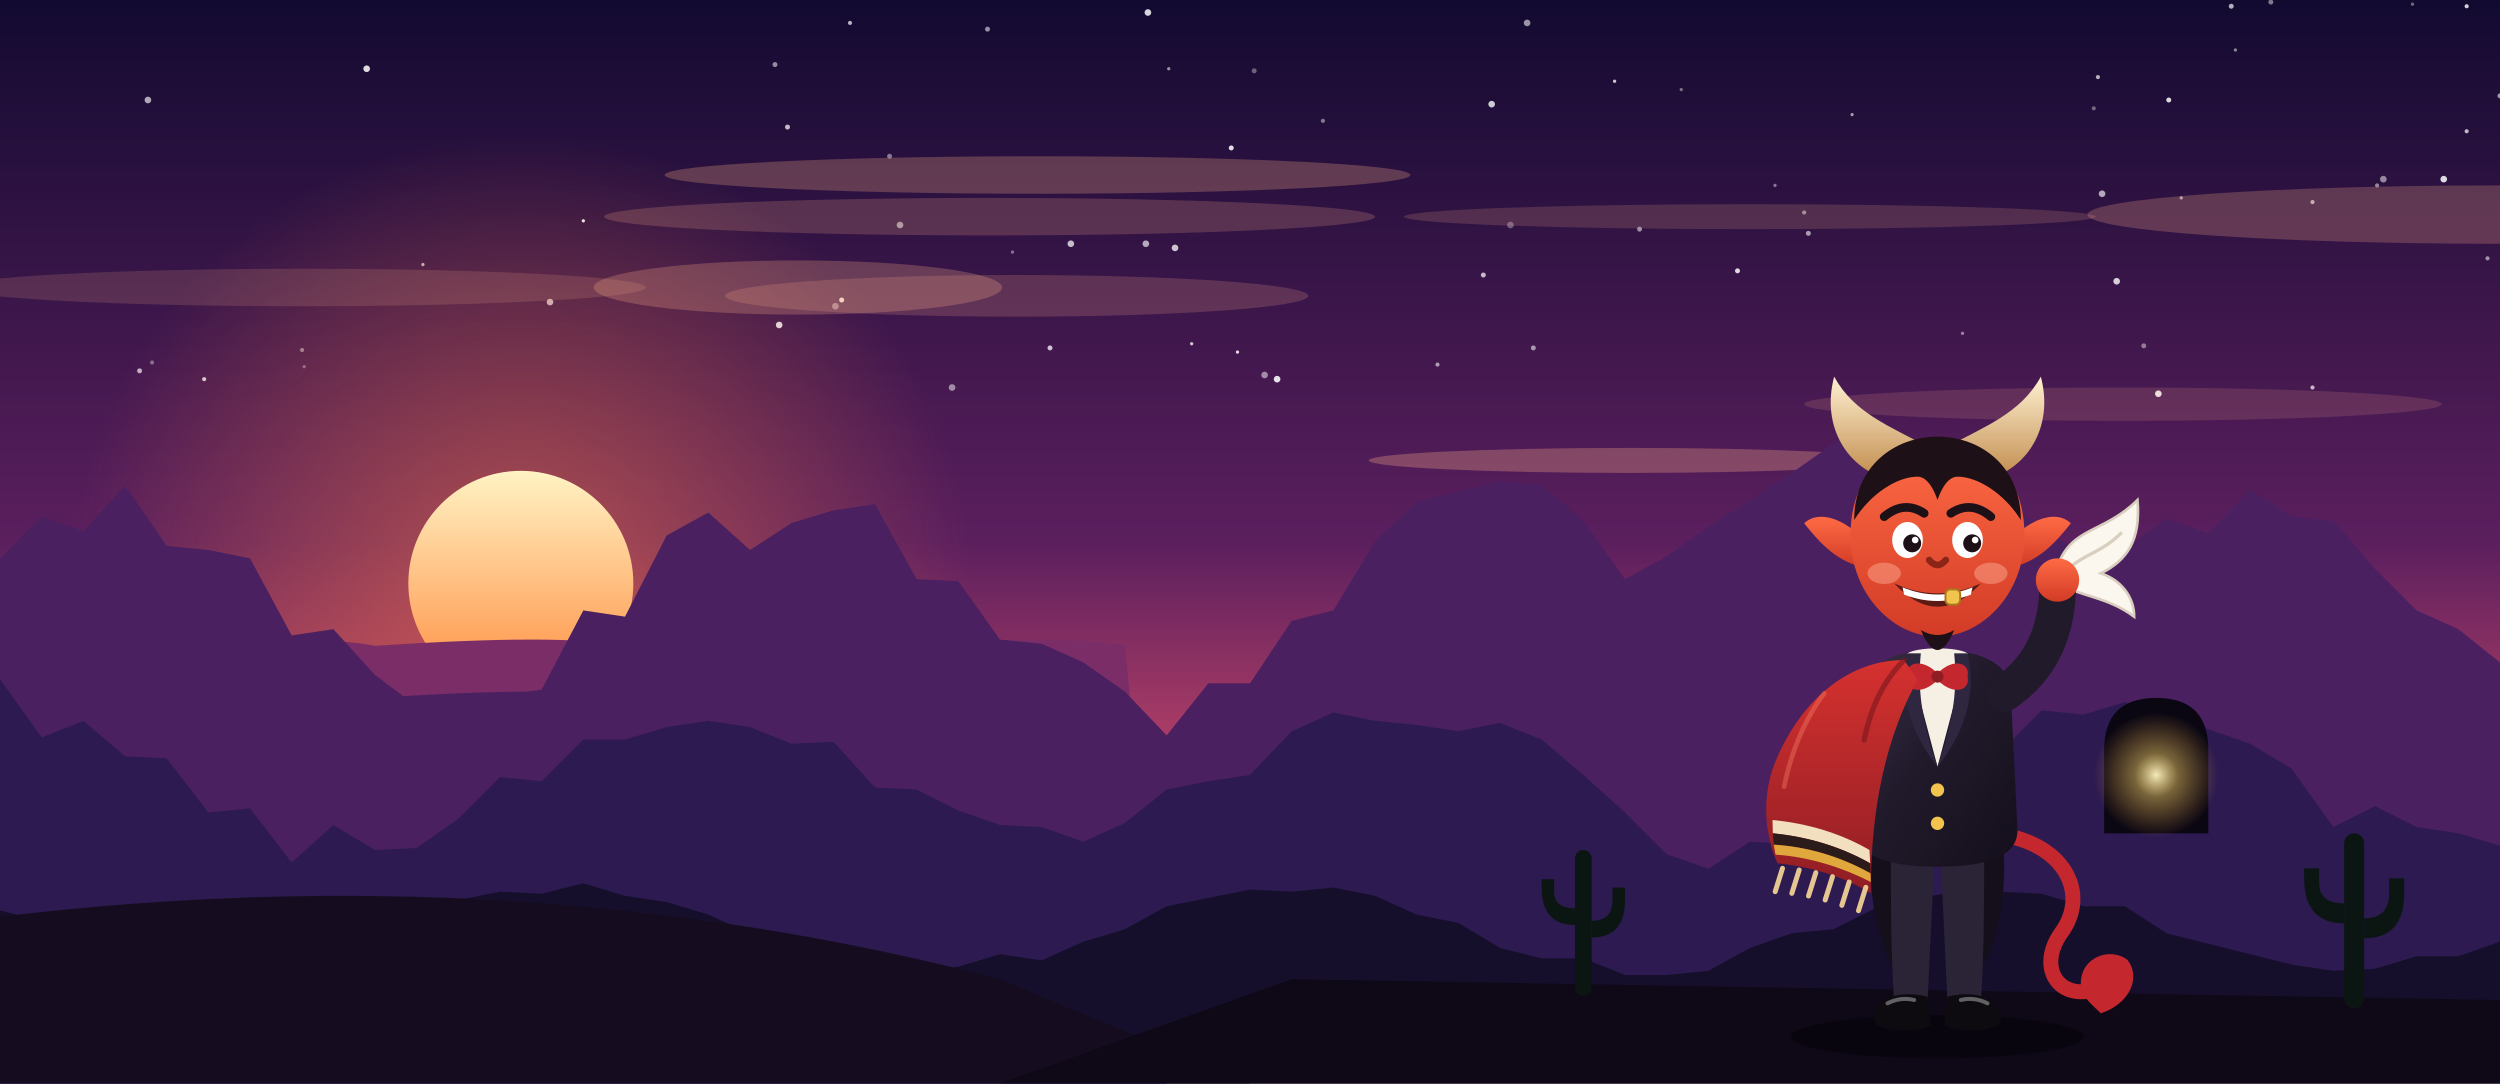
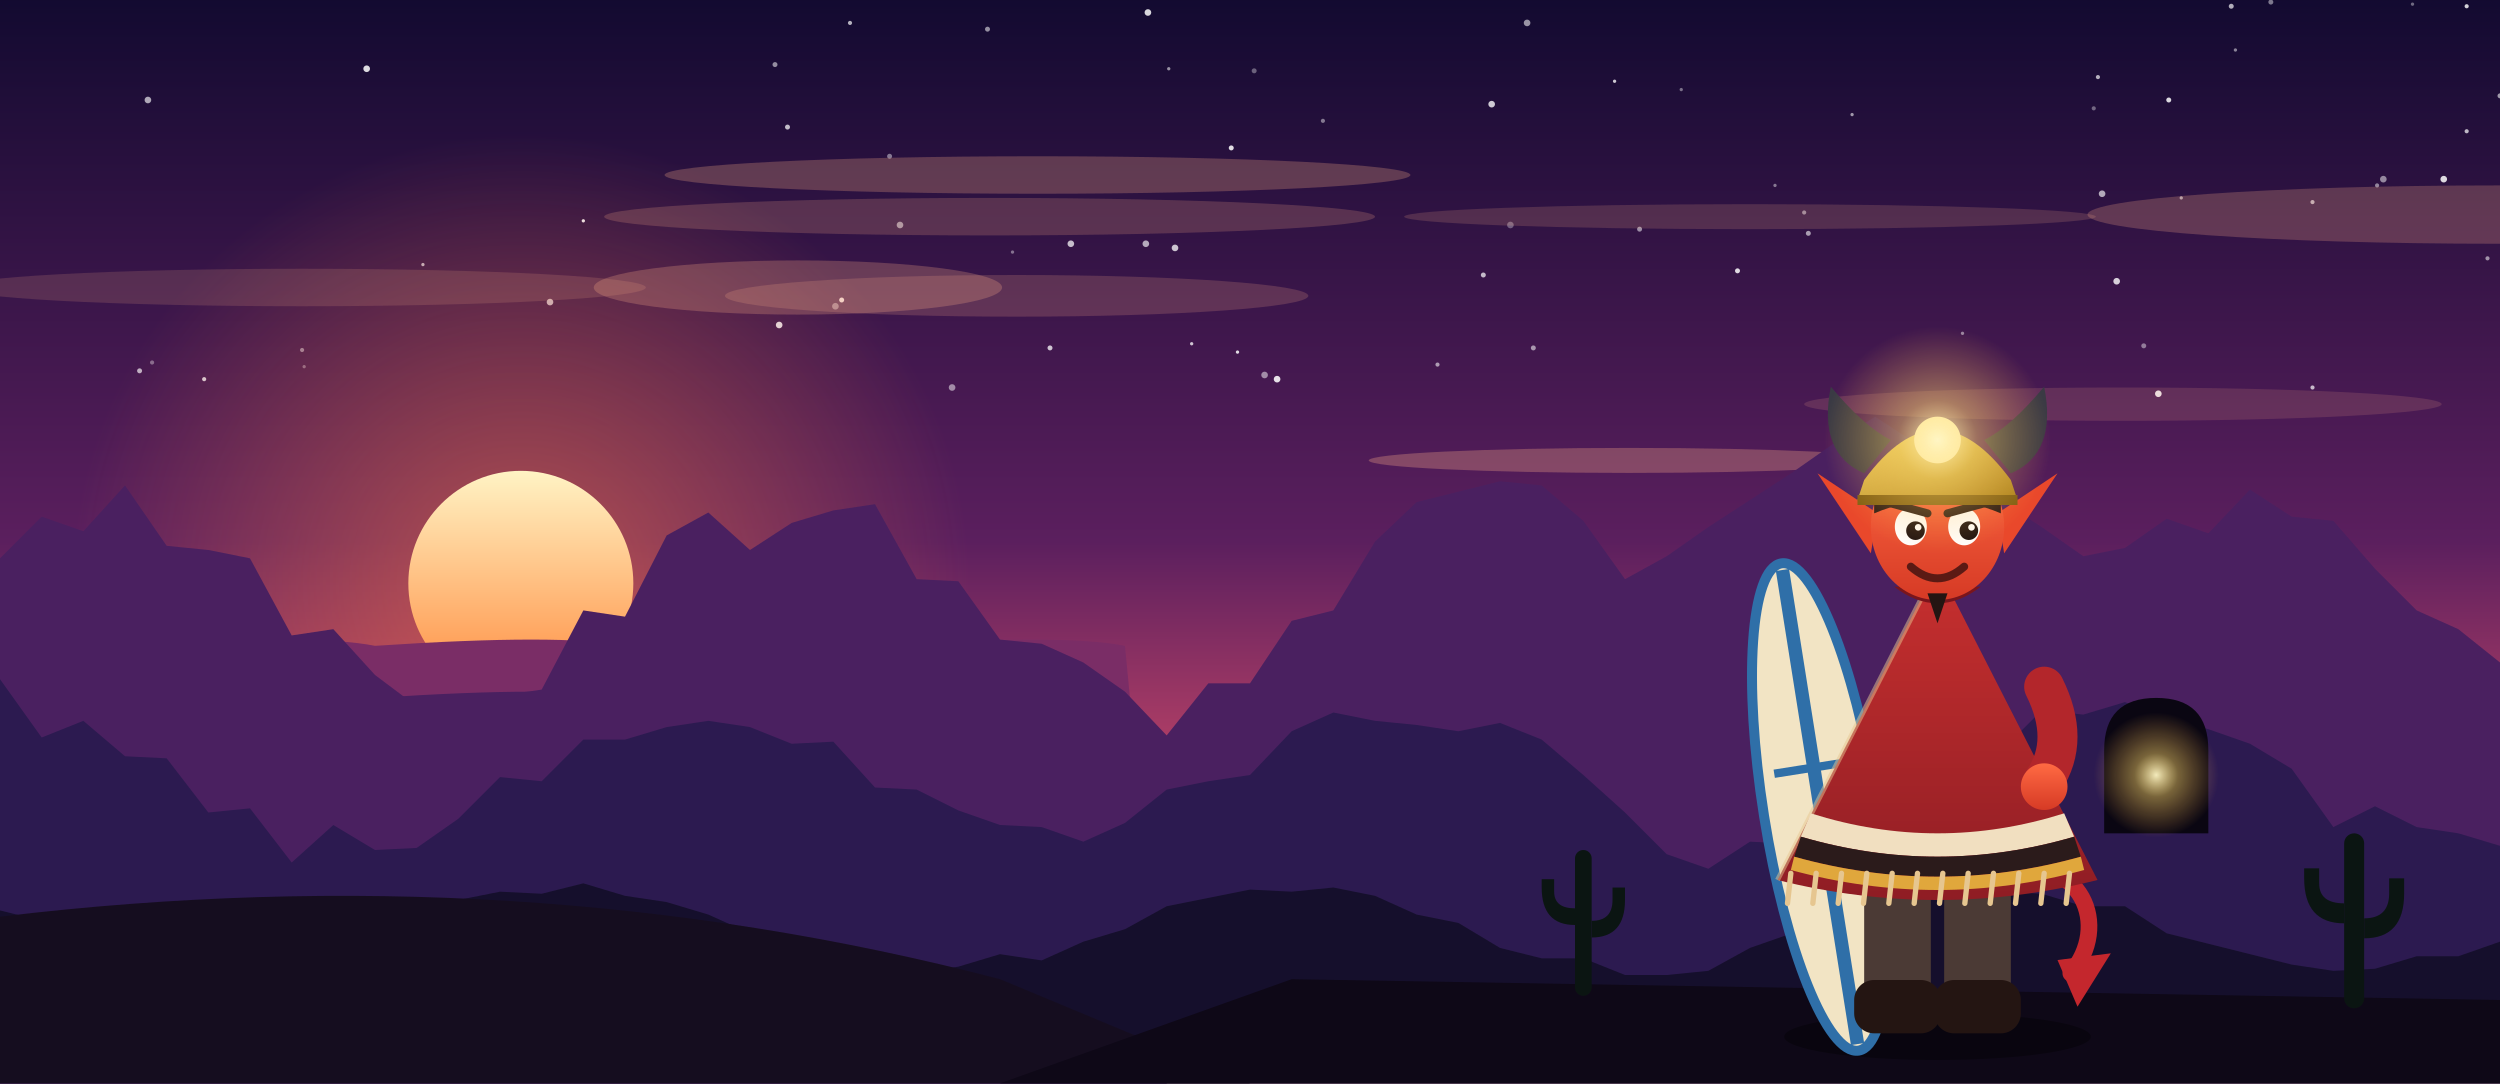
<svg xmlns="http://www.w3.org/2000/svg" viewBox="0 0 1200 520" preserveAspectRatio="xMidYMid slice">
  <defs>
    <linearGradient id="skin" x1="0" y1="0" x2="0" y2="1">
      <stop offset="0" stop-color="#ff6a43" />
      <stop offset="1" stop-color="#d63a25" />
    </linearGradient>
    <linearGradient id="helm" x1="0" y1="0" x2="1" y2="1">
      <stop offset="0" stop-color="#f1d263" />
      <stop offset="1" stop-color="#a97f1c" />
    </linearGradient>
    <linearGradient id="pon" x1="0" y1="0" x2="0" y2="1">
      <stop offset="0" stop-color="#c8302f" />
      <stop offset="1" stop-color="#8f1d24" />
    </linearGradient>
    <radialGradient id="lamp" cx=".5" cy=".5" r=".5">
      <stop offset="0" stop-color="#fff6c4" stop-opacity=".95" />
      <stop offset=".35" stop-color="#ffd86b" stop-opacity=".45" />
      <stop offset="1" stop-color="#ffb347" stop-opacity="0" />
    </radialGradient>
    <filter id="soft">
      <feGaussianBlur stdDeviation="6" />
    </filter>
    <filter id="blur2">
      <feGaussianBlur stdDeviation="2" />
    </filter>
    <linearGradient id="sky" x1="0" y1="0" x2="0" y2="1">
      <stop offset="0" stop-color="#120a30" />
      <stop offset="0.5" stop-color="#5b1f5e" />
      <stop offset="0.8" stop-color="#e0506a" />
      <stop offset="1" stop-color="#ffa24d" />
    </linearGradient>
    <radialGradient id="sunglow">
      <stop offset="0" stop-color="#ff7a45" stop-opacity=".55" />
      <stop offset="1" stop-color="#ff7a45" stop-opacity="0" />
    </radialGradient>
    <linearGradient id="sundisc" x1="0" y1="0" x2="0" y2="1">
      <stop offset="0" stop-color="#fff3c4" />
      <stop offset="1" stop-color="#ff8a3d" />
    </linearGradient>
  </defs>
  <rect width="1200" height="520" fill="url(#sky)" />
  <circle cx="1158" cy="2" r="0.8" fill="#fff" opacity="0.39" />
  <circle cx="1184" cy="3" r="1.0" fill="#fff" opacity="0.81" />
  <circle cx="1200" cy="46" r="1.2" fill="#fff" opacity="0.58" />
  <circle cx="427" cy="75" r="1.2" fill="#fff" opacity="0.44" />
  <circle cx="1029" cy="166" r="1.2" fill="#fff" opacity="0.43" />
  <circle cx="1110" cy="97" r="1.0" fill="#fff" opacity="0.65" />
  <circle cx="1009" cy="93" r="1.6" fill="#fff" opacity="0.64" />
  <circle cx="432" cy="108" r="1.6" fill="#fff" opacity="0.54" />
  <circle cx="1036" cy="189" r="1.6" fill="#fff" opacity="0.88" />
  <circle cx="1007" cy="37" r="1.0" fill="#fff" opacity="0.67" />
  <circle cx="942" cy="160" r="0.8" fill="#fff" opacity="0.47" />
  <circle cx="594" cy="169" r="0.8" fill="#fff" opacity="0.84" />
  <circle cx="474" cy="14" r="1.2" fill="#fff" opacity="0.54" />
  <circle cx="602" cy="34" r="1.2" fill="#fff" opacity="0.35" />
  <circle cx="372" cy="31" r="1.2" fill="#fff" opacity="0.53" />
  <circle cx="572" cy="165" r="0.8" fill="#fff" opacity="0.75" />
  <circle cx="1005" cy="52" r="1.0" fill="#fff" opacity="0.37" />
  <circle cx="591" cy="71" r="1.2" fill="#fff" opacity="0.86" />
  <circle cx="889" cy="55" r="0.8" fill="#fff" opacity="0.57" />
  <circle cx="71" cy="48" r="1.6" fill="#fff" opacity="0.64" />
  <circle cx="1047" cy="95" r="0.8" fill="#fff" opacity="0.58" />
  <circle cx="98" cy="182" r="1.0" fill="#fff" opacity="0.77" />
  <circle cx="712" cy="132" r="1.2" fill="#fff" opacity="0.71" />
  <circle cx="733" cy="11" r="1.6" fill="#fff" opacity="0.56" />
  <circle cx="67" cy="178" r="1.2" fill="#fff" opacity="0.66" />
  <circle cx="374" cy="156" r="1.6" fill="#fff" opacity="0.84" />
  <circle cx="1071" cy="3" r="1.2" fill="#fff" opacity="0.67" />
  <circle cx="1090" cy="1" r="1.2" fill="#fff" opacity="0.45" />
  <circle cx="1184" cy="63" r="1.0" fill="#fff" opacity="0.71" />
  <circle cx="378" cy="61" r="1.2" fill="#fff" opacity="0.72" />
  <circle cx="408" cy="11" r="1.0" fill="#fff" opacity="0.68" />
  <circle cx="607" cy="180" r="1.6" fill="#fff" opacity="0.50" />
  <circle cx="1073" cy="24" r="0.8" fill="#fff" opacity="0.49" />
  <circle cx="550" cy="117" r="1.6" fill="#fff" opacity="0.64" />
  <circle cx="146" cy="176" r="0.8" fill="#fff" opacity="0.36" />
  <circle cx="1016" cy="135" r="1.6" fill="#fff" opacity="0.80" />
  <circle cx="787" cy="110" r="1.2" fill="#fff" opacity="0.52" />
  <circle cx="280" cy="106" r="0.8" fill="#fff" opacity="0.90" />
  <circle cx="868" cy="112" r="1.2" fill="#fff" opacity="0.58" />
  <circle cx="725" cy="108" r="1.6" fill="#fff" opacity="0.32" />
  <circle cx="404" cy="144" r="1.2" fill="#fff" opacity="0.90" />
  <circle cx="73" cy="174" r="1.0" fill="#fff" opacity="0.36" />
  <circle cx="775" cy="39" r="0.8" fill="#fff" opacity="0.78" />
  <circle cx="866" cy="102" r="1.0" fill="#fff" opacity="0.49" />
  <circle cx="736" cy="167" r="1.2" fill="#fff" opacity="0.55" />
  <circle cx="504" cy="167" r="1.2" fill="#fff" opacity="0.75" />
  <circle cx="176" cy="33" r="1.6" fill="#fff" opacity="0.85" />
  <circle cx="561" cy="33" r="0.8" fill="#fff" opacity="0.55" />
  <circle cx="1110" cy="186" r="1.0" fill="#fff" opacity="0.70" />
  <circle cx="1173" cy="86" r="1.6" fill="#fff" opacity="0.84" />
  <circle cx="203" cy="127" r="0.8" fill="#fff" opacity="0.67" />
  <circle cx="551" cy="6" r="1.6" fill="#fff" opacity="0.83" />
  <circle cx="716" cy="50" r="1.6" fill="#fff" opacity="0.78" />
  <circle cx="486" cy="121" r="0.8" fill="#fff" opacity="0.40" />
  <circle cx="1144" cy="86" r="1.6" fill="#fff" opacity="0.50" />
  <circle cx="852" cy="89" r="0.8" fill="#fff" opacity="0.43" />
  <circle cx="264" cy="145" r="1.6" fill="#fff" opacity="0.70" />
  <circle cx="834" cy="130" r="1.2" fill="#fff" opacity="0.84" />
  <circle cx="1041" cy="48" r="1.2" fill="#fff" opacity="0.84" />
  <circle cx="145" cy="168" r="1.0" fill="#fff" opacity="0.46" />
  <circle cx="690" cy="175" r="1.0" fill="#fff" opacity="0.57" />
  <circle cx="613" cy="182" r="1.6" fill="#fff" opacity="0.87" />
  <circle cx="1194" cy="124" r="1.0" fill="#fff" opacity="0.54" />
  <circle cx="514" cy="117" r="1.6" fill="#fff" opacity="0.72" />
  <circle cx="564" cy="119" r="1.6" fill="#fff" opacity="0.75" />
  <circle cx="1141" cy="89" r="1.0" fill="#fff" opacity="0.49" />
  <circle cx="457" cy="186" r="1.6" fill="#fff" opacity="0.50" />
  <circle cx="401" cy="147" r="1.6" fill="#fff" opacity="0.44" />
  <circle cx="807" cy="43" r="0.8" fill="#fff" opacity="0.41" />
  <circle cx="635" cy="58" r="1.0" fill="#fff" opacity="0.44" />
  <circle cx="250" cy="280" r="216" fill="url(#sunglow)" />
  <circle cx="250" cy="280" r="54" fill="url(#sundisc)" />
  <ellipse cx="488" cy="142" rx="140" ry="10" fill="#ffb089" opacity="0.19" />
  <ellipse cx="840" cy="104" rx="166" ry="6" fill="#ffb089" opacity="0.17" />
  <ellipse cx="498" cy="84" rx="179" ry="9" fill="#ffb089" opacity="0.26" />
  <ellipse cx="1199" cy="103" rx="197" ry="14" fill="#ffb089" opacity="0.24" />
  <ellipse cx="145" cy="138" rx="165" ry="9" fill="#ffb089" opacity="0.16" />
  <ellipse cx="475" cy="104" rx="185" ry="9" fill="#ffb089" opacity="0.20" />
  <ellipse cx="782" cy="221" rx="125" ry="6" fill="#ffb089" opacity="0.30" />
  <ellipse cx="1019" cy="194" rx="153" ry="8" fill="#ffb089" opacity="0.15" />
  <ellipse cx="383" cy="138" rx="98" ry="13" fill="#ffb089" opacity="0.25" />
  <path d="M0 310 Q30 304 60 310 Q150 304 180 310 Q270 304 300 310 Q390 304 420 310 Q510 304 540 310 L560 520 L0 520 Z" fill="#7a2d66" />
  <path d="M0 335 Q30 329 60 335 Q150 329 180 335 Q270 329 300 335 Q390 329 420 335 Q510 329 540 335 L560 520 L0 520 Z" fill="#4a2060" />
  <path d="M0 362 Q30 356 60 362 Q150 356 180 362 Q270 356 300 362 Q390 356 420 362 Q510 356 540 362 L560 520 L0 520 Z" fill="#26204f" />
  <path d="M0 520 L0 268 L20 248 L40 255 L60 233 L80 262 L100 264 L120 268 L140 305 L160 302 L180 324 L200 339 L220 338 L240 334 L260 331 L280 293 L300 296 L320 257 L340 246 L360 264 L380 251 L400 245 L420 242 L440 278 L460 279 L480 307 L500 309 L520 318 L540 332 L560 353 L580 328 L600 328 L620 298 L640 293 L660 260 L680 241 L700 236 L720 231 L740 233 L760 250 L780 278 L800 267 L820 253 L840 240 L860 227 L880 213 L900 200 L920 213 L940 227 L960 240 L980 253 L1000 267 L1020 263 L1040 249 L1060 256 L1080 235 L1100 248 L1120 250 L1140 273 L1160 293 L1180 302 L1200 318 L1200 520 Z" fill="#4a2060" />
  <path d="M0 520 L0 326 L20 354 L40 346 L60 363 L80 364 L100 390 L120 388 L140 414 L160 396 L180 408 L200 407 L220 393 L240 373 L260 375 L280 355 L300 355 L320 349 L340 346 L360 349 L380 357 L400 356 L420 378 L440 379 L460 389 L480 396 L500 397 L520 404 L540 395 L560 379 L580 375 L600 372 L620 351 L640 342 L660 346 L680 348 L700 351 L720 347 L740 355 L760 372 L780 390 L800 410 L820 417 L840 404 L860 405 L880 400 L900 396 L920 385 L940 371 L960 361 L980 341 L1000 343 L1020 337 L1040 345 L1060 350 L1080 357 L1100 369 L1120 397 L1140 387 L1160 397 L1180 400 L1200 406 L1200 520 Z" fill="#2c1a50" />
  <path d="M0 520 L0 437 L20 442 L40 453 L60 457 L80 460 L100 466 L120 464 L140 461 L160 454 L180 454 L200 446 L220 432 L240 428 L260 429 L280 424 L300 430 L320 433 L340 439 L360 448 L380 456 L400 459 L420 462 L440 467 L460 464 L480 458 L500 461 L520 452 L540 446 L560 435 L580 431 L600 427 L620 428 L640 426 L660 430 L680 439 L700 443 L720 455 L740 460 L760 460 L780 468 L800 468 L820 466 L840 455 L860 448 L880 446 L900 436 L920 431 L940 428 L960 428 L980 429 L1000 435 L1020 435 L1040 448 L1060 453 L1080 458 L1100 463 L1120 466 L1140 465 L1160 459 L1180 459 L1200 452 L1200 520 Z" fill="#150f2c" />
  <path d="M0 520 L0 440 Q250 410 480 470 L600 520 Z" fill="#150d1f" />
  <path d="M1010 400 V360 Q1010 335 1035 335 Q1060 335 1060 360 V400 Z" fill="#0a0612" />
  <circle cx="1035" cy="372" r="30" fill="url(#lamp)" />
  <path d="M480 520 L620 470 L1200 480 V520 Z" fill="#0e0817" />
  <g transform="translate(760,478) scale(1.0)" fill="#0b1512">
    <rect x="-4" y="-70" width="8" height="70" rx="4" />
    <path d="M-4 -34 Q-20 -34 -20 -52 L-20 -56 L-14 -56 L-14 -50 Q-14 -42 -4 -42 Z" />
    <path d="M4 -28 Q20 -28 20 -46 L20 -52 L14 -52 L14 -46 Q14 -36 4 -36 Z" />
  </g>
  <g transform="translate(1130,484) scale(1.2)" fill="#0b1512">
    <rect x="-4" y="-70" width="8" height="70" rx="4" />
    <path d="M-4 -34 Q-20 -34 -20 -52 L-20 -56 L-14 -56 L-14 -50 Q-14 -42 -4 -42 Z" />
    <path d="M4 -28 Q20 -28 20 -46 L20 -52 L14 -52 L14 -46 Q14 -36 4 -36 Z" />
  </g>
-   <g id="diablo" transform="translate(930,496) scale(1.6,1.6) translate(-60,-200)">
-     <defs>
-       <linearGradient id="dv-skin" x1="0" y1="0" x2="0" y2="1">
-         <stop offset="0" stop-color="#ff6b45" />
-         <stop offset="1" stop-color="#d23b26" />
-       </linearGradient>
-       <linearGradient id="dv-horn" x1="0" y1="0" x2="0" y2="1">
-         <stop offset="0" stop-color="#fff1d2" />
-         <stop offset="1" stop-color="#c08a4a" />
-       </linearGradient>
-       <linearGradient id="dv-poncho" x1="0" y1="0" x2="0" y2="1">
-         <stop offset="0" stop-color="#d5312f" />
-         <stop offset="1" stop-color="#8f1d24" />
-       </linearGradient>
-       <linearGradient id="dv-frac" x1="0" y1="0" x2="1" y2="1">
-         <stop offset="0" stop-color="#3a2f48" />
-         <stop offset=".45" stop-color="#211a2b" />
-         <stop offset="1" stop-color="#140f1b" />
-       </linearGradient>
-       <radialGradient id="dv-glow" cx=".5" cy=".5" r=".5">
-         <stop offset="0" stop-color="#fff6c4" stop-opacity=".9" />
-         <stop offset=".35" stop-color="#ffd86b" stop-opacity=".4" />
-         <stop offset="1" stop-color="#ffb347" stop-opacity="0" />
-       </radialGradient>
-     </defs>
-     <ellipse cx="60" cy="201" rx="44" ry="6.5" fill="#000" opacity=".35" />
-     <path d="M76 140 C98 142 106 158 97 170 C90 180 96 190 107 187" fill="none" stroke="#c4272d" stroke-width="4.5" stroke-linecap="round" />
-     <path d="M103 185 C103 177 112 174 117 178 C121 183 118 191 109 194 C106 191 103 189 103 185 Z" fill="#c4272d" />
-     <path d="M41 136 C38 158 42 175 50 186 C53 170 56 156 60 148 C64 156 67 170 70 186 C78 175 82 158 79 136 Z" fill="#140f1b" />
-     <path d="M46 144 C46 160 46 176 47 191 L57 191 L59 148 Z" fill="#2b2336" />
-     <path d="M61 148 L63 191 L73 191 C74 176 74 160 74 144 Z" fill="#2b2336" />
-     <path d="M41 196 C41 189 49 187 57 189 L58 197 C58 200 41 200 41 196 Z" fill="#0d0a10" />
-     <path d="M79 196 C79 189 71 187 63 189 L62 197 C62 200 79 200 79 196 Z" fill="#0d0a10" />
-     <path d="M45 191 Q49 189 53 190" fill="none" stroke="#fff" stroke-width="1.2" opacity=".35" stroke-linecap="round" />
-     <path d="M67 190 Q71 189 75 191" fill="none" stroke="#fff" stroke-width="1.2" opacity=".35" stroke-linecap="round" />
-     <path d="M38 98 C38 89 47 85 60 85 C73 85 82 89 82 98 L84 139 C84 146 77 150 60 150 C43 150 36 146 36 139 Z" fill="url(#dv-frac)" />
-     <path d="M51 86 L60 120 L69 86 C66 84 54 84 51 86 Z" fill="#f5efe4" />
-     <path d="M51 86 C48 98 52 110 60 120 C55 106 54 96 55 86 Z" fill="#2f2640" />
-     <path d="M69 86 C72 98 68 110 60 120 C65 106 66 96 65 86 Z" fill="#2f2640" />
-     <path d="M60 92 C55 87 50 89 51 93 C50 97 55 99 60 94 C65 99 70 97 69 93 C70 89 65 87 60 92 Z" fill="#c4272d" />
-     <circle cx="60" cy="93" r="1.8" fill="#8f1d24" />
-     <circle cx="60" cy="127" r="2" fill="#f2c44d" />
-     <circle cx="60" cy="137" r="2" fill="#f2c44d" />
-     <path d="M50 88 C34 88 20 99 12 117 C7 128 8 140 12 149 C22 150 32 153 40 158 C40 140 42 116 54 94 Z" fill="url(#dv-poncho)" />
-     <path d="M10.5 136 C21 137 31 140 39.6 145 L39.8 149 C31 144 21 141 10.6 140 Z" fill="#f1dfc0" />
-     <path d="M10.6 140 C21 141 31 144 39.8 149 L39.9 152 C31 147 21 144 10.9 143.4 Z" fill="#2b1b1b" />
-     <path d="M10.9 143.4 C21 144 31 147 39.9 152 L40 154.6 C31 150 21 147 11.4 146.4 Z" fill="#e0a73c" />
-     <path d="M26 98 C20 106 16 116 14 126" fill="none" stroke="#ff8a6a" stroke-width="1.4" opacity=".35" stroke-linecap="round" />
-     <path d="M50 88 C44 94 40 102 38 112" fill="none" stroke="#7a151c" stroke-width="1.6" opacity=".6" stroke-linecap="round" />
-     <path d="M13.5 150.5 l-2.2 7" stroke="#e6c690" stroke-width="1.5" stroke-linecap="round" />
-     <path d="M18.5 151.0 l-2.2 7" stroke="#e6c690" stroke-width="1.5" stroke-linecap="round" />
-     <path d="M23.5 151.8 l-2.2 7" stroke="#e6c690" stroke-width="1.5" stroke-linecap="round" />
-     <path d="M28.5 153.0 l-2.2 7" stroke="#e6c690" stroke-width="1.5" stroke-linecap="round" />
-     <path d="M33.5 154.6 l-2.2 7" stroke="#e6c690" stroke-width="1.5" stroke-linecap="round" />
-     <path d="M38.5 156.2 l-2.2 7" stroke="#e6c690" stroke-width="1.5" stroke-linecap="round" />
-     <path d="M96 60 C100 48 110 50 120 40 C121 52 117 58 109 62 C115 64 119 69 119 75 C111 69 103 69 96 65 Z" fill="#fbf7ef" stroke="#d9cfbf" stroke-width=".8" />
-     <path d="M99 61 C104 56 109 56 115 50" fill="none" stroke="#d9cfbf" stroke-width="1" stroke-linecap="round" />
-     <path d="M80 98 Q95 88 96 68" fill="none" stroke="#211a2b" stroke-width="11" stroke-linecap="round" />
-     <circle cx="96" cy="64" r="6.5" fill="url(#dv-skin)" />
-     <path d="M46 34 C33 31 25 18 29 3 C35 14 46 18 57 24 Z" fill="url(#dv-horn)" />
-     <path d="M74 34 C87 31 95 18 91 3 C85 14 74 18 63 24 Z" fill="url(#dv-horn)" />
-     <path d="M36 50 C29 44 23 44 20 47 C24 52 29 58 37 60 Z" fill="url(#dv-skin)" />
-     <path d="M84 50 C91 44 97 44 100 47 C96 52 91 58 83 60 Z" fill="url(#dv-skin)" />
-     <path d="M60 23 C79 23 87 37 86 53 C85 69 73 81 60 81 C47 81 35 69 34 53 C33 37 41 23 60 23 Z" fill="url(#dv-skin)" />
-     <path d="M35 46 C35 30 47 21 60 21 C73 21 85 30 85 46 C80 38 72 33 66 33 C63 33 61 37 60 40 C59 37 57 33 54 33 C48 33 40 38 35 46 Z" fill="#1d1016" />
-     <path d="M44 45 Q50 40 56 44" fill="none" stroke="#1d1016" stroke-width="2.6" stroke-linecap="round" />
-     <path d="M64 44 Q70 40 76 45" fill="none" stroke="#1d1016" stroke-width="2.6" stroke-linecap="round" />
-     <ellipse cx="51" cy="52" rx="4.6" ry="5.4" fill="#fff" />
-     <ellipse cx="69" cy="52" rx="4.6" ry="5.4" fill="#fff" />
-     <circle cx="52.4" cy="53" r="2.7" fill="#1d1016" />
-     <circle cx="70.4" cy="53" r="2.7" fill="#1d1016" />
-     <circle cx="53.3" cy="52" r="1" fill="#fff" />
-     <circle cx="71.3" cy="52" r="1" fill="#fff" />
-     <ellipse cx="44" cy="62" rx="5" ry="3.2" fill="#ffb199" opacity=".45" />
-     <ellipse cx="76" cy="62" rx="5" ry="3.2" fill="#ffb199" opacity=".45" />
-     <path d="M57.5 58 Q60 61 62.5 58" fill="none" stroke="#8c2418" stroke-width="2" stroke-linecap="round" />
-     <path d="M47 65 Q60 79 73 65 Q60 71 47 65 Z" fill="#5b1a14" />
-     <path d="M49.5 66.2 Q60 70.5 70.5 66.2 L70 68.4 Q60 72.2 50 68.4 Z" fill="#fff" />
-     <rect x="62.4" y="66.8" width="4.4" height="4.6" rx="1.4" fill="#f2c44d" stroke="#a8791a" stroke-width=".6" />
-     <path d="M55 79 Q60 91 65 79 Q60 82 55 79 Z" fill="#1d1016" />
+   <g transform="translate(930,496) scale(1.6,1.6) translate(-60,-200)">
+     <ellipse cx="60" cy="201" rx="46" ry="7" fill="#000" opacity=".35" />
+     <path d="M78 150 C104 146 112 168 100 182" fill="none" stroke="#c4272d" stroke-width="5" stroke-linecap="round" />
+     <path d="M96 178 L112 176 L102 192 Z" fill="#c4272d" />
+     <g transform="rotate(-9 26 140)">
+       <ellipse cx="26" cy="132" rx="17" ry="74" fill="#f2e4c4" />
+       <ellipse cx="26" cy="132" rx="17" ry="74" fill="none" stroke="#2f6fa8" stroke-width="3" />
+       <path d="M26 60 V204" stroke="#2f6fa8" stroke-width="4" />
+       <path d="M14 120 H38 M15 150 H37" stroke="#2f6fa8" stroke-width="2.5" />
+     </g>
+     <rect x="38" y="140" width="20" height="50" rx="5" fill="#4b3a35" />
+     <rect x="62" y="140" width="20" height="50" rx="5" fill="#4b3a35" />
+     <rect x="35" y="184" width="26" height="16" rx="6" fill="#241512" />
+     <rect x="59" y="184" width="26" height="16" rx="6" fill="#241512" />
+     <path d="M60 60 L12 154 Q60 166 108 154 Z" fill="url(#pon)" />
+     <path d="M60 60 L12 154" stroke="#e6c690" stroke-width="1.5" opacity=".5" />
+     <path d="M22 134 Q60 146 98 134 L101 141 Q60 153 19 141 Z" fill="#f1dfc0" />
+     <path d="M19 141 Q60 153 101 141 L103 147 Q60 159 17 147 Z" fill="#2b1b1b" />
+     <path d="M17 147 Q60 159 103 147 L104 151 Q60 163 16 151 Z" fill="#e0a73c" />
+     <path d="M16.0 152 l-1 9" stroke="#e6c690" stroke-width="1.6" stroke-linecap="round" />
+     <path d="M23.6 152 l-1 9" stroke="#e6c690" stroke-width="1.6" stroke-linecap="round" />
+     <path d="M31.2 152 l-1 9" stroke="#e6c690" stroke-width="1.6" stroke-linecap="round" />
+     <path d="M38.8 152 l-1 9" stroke="#e6c690" stroke-width="1.6" stroke-linecap="round" />
+     <path d="M46.4 152 l-1 9" stroke="#e6c690" stroke-width="1.6" stroke-linecap="round" />
+     <path d="M54.0 152 l-1 9" stroke="#e6c690" stroke-width="1.6" stroke-linecap="round" />
+     <path d="M61.6 152 l-1 9" stroke="#e6c690" stroke-width="1.6" stroke-linecap="round" />
+     <path d="M69.2 152 l-1 9" stroke="#e6c690" stroke-width="1.6" stroke-linecap="round" />
+     <path d="M76.8 152 l-1 9" stroke="#e6c690" stroke-width="1.6" stroke-linecap="round" />
+     <path d="M84.4 152 l-1 9" stroke="#e6c690" stroke-width="1.6" stroke-linecap="round" />
+     <path d="M92.0 152 l-1 9" stroke="#e6c690" stroke-width="1.6" stroke-linecap="round" />
+     <path d="M99.6 152 l-1 9" stroke="#e6c690" stroke-width="1.6" stroke-linecap="round" />
+     <path d="M47 66 Q60 76 73 66" fill="#7a151c" />
+     <path d="M92 96 Q100 112 92 124" fill="none" stroke="#b3262b" stroke-width="12" stroke-linecap="round" />
+     <circle cx="92" cy="126" r="7" fill="url(#skin)" />
+     <path d="M42 44 L24 32 L40 56 Z" fill="#e9482b" />
+     <path d="M78 44 L96 32 L80 56 Z" fill="#e9482b" />
+     <ellipse cx="60" cy="48" rx="20" ry="22" fill="url(#skin)" />
+     <path d="M41 40 Q60 22 79 40 L79 44 Q60 36 41 44 Z" fill="#241512" />
+     <ellipse cx="52" cy="48" rx="4.8" ry="5.6" fill="#fff" />
+     <ellipse cx="68" cy="48" rx="4.8" ry="5.6" fill="#fff" />
+     <circle cx="53.4" cy="49.2" r="2.8" fill="#1a0f0f" />
+     <circle cx="69.4" cy="49.2" r="2.8" fill="#1a0f0f" />
+     <circle cx="54.2" cy="48.2" r="1" fill="#fff" />
+     <circle cx="70.2" cy="48.2" r="1" fill="#fff" />
+     <path d="M46 41 L57 44 M74 41 L63 44" stroke="#241512" stroke-width="2.4" stroke-linecap="round" />
+     <path d="M52 60 Q60 67 68 60" fill="none" stroke="#5b1a14" stroke-width="2.4" stroke-linecap="round" />
+     <path d="M57 68 L60 77 L63 68 Z" fill="#241512" />
+     <path d="M38 34 Q60 4 82 34 L84 40 L36 40 Z" fill="url(#helm)" />
+     <path d="M36 40 H84" stroke="#7d5d12" stroke-width="3" />
+     <path d="M38 32 Q24 26 28 6 Q38 18 46 22 Z" fill="#3a3a44" />
+     <path d="M82 32 Q96 26 92 6 Q82 18 74 22 Z" fill="#3a3a44" />
+     <circle cx="60" cy="22" r="7" fill="#fff7c8" />
+     <circle cx="60" cy="22" r="34" fill="url(#lamp)" />
  </g>
</svg>
